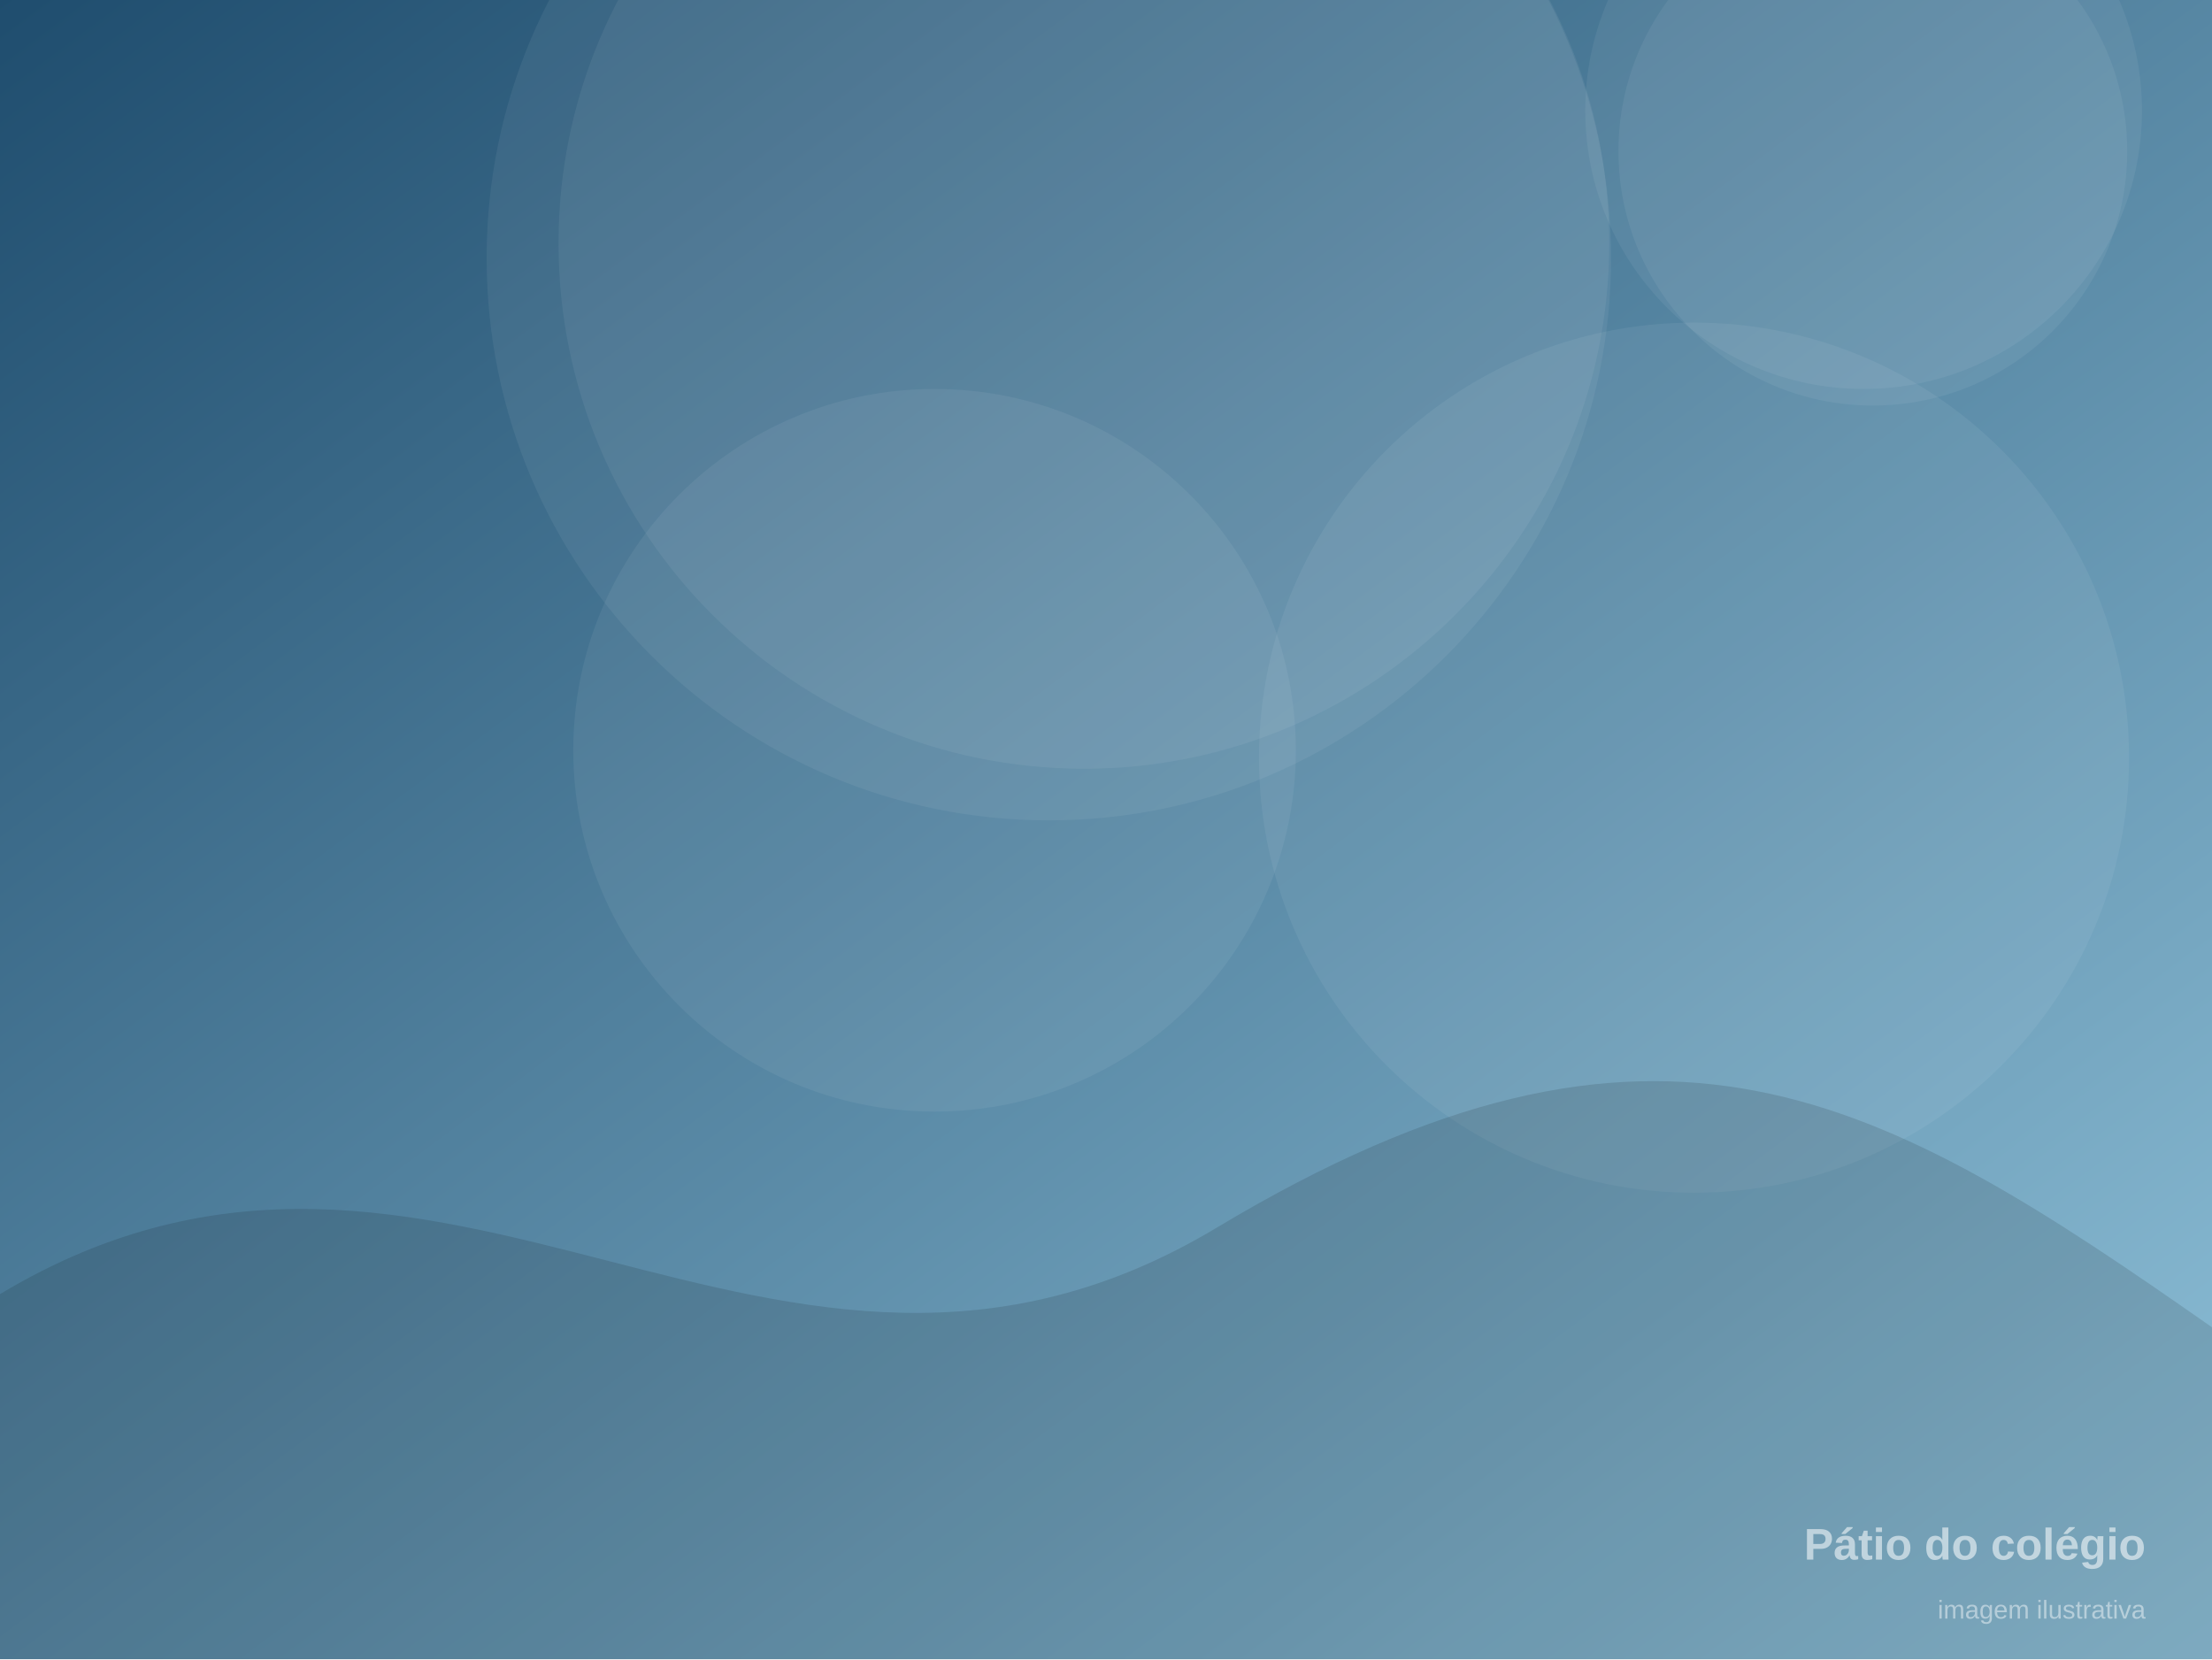
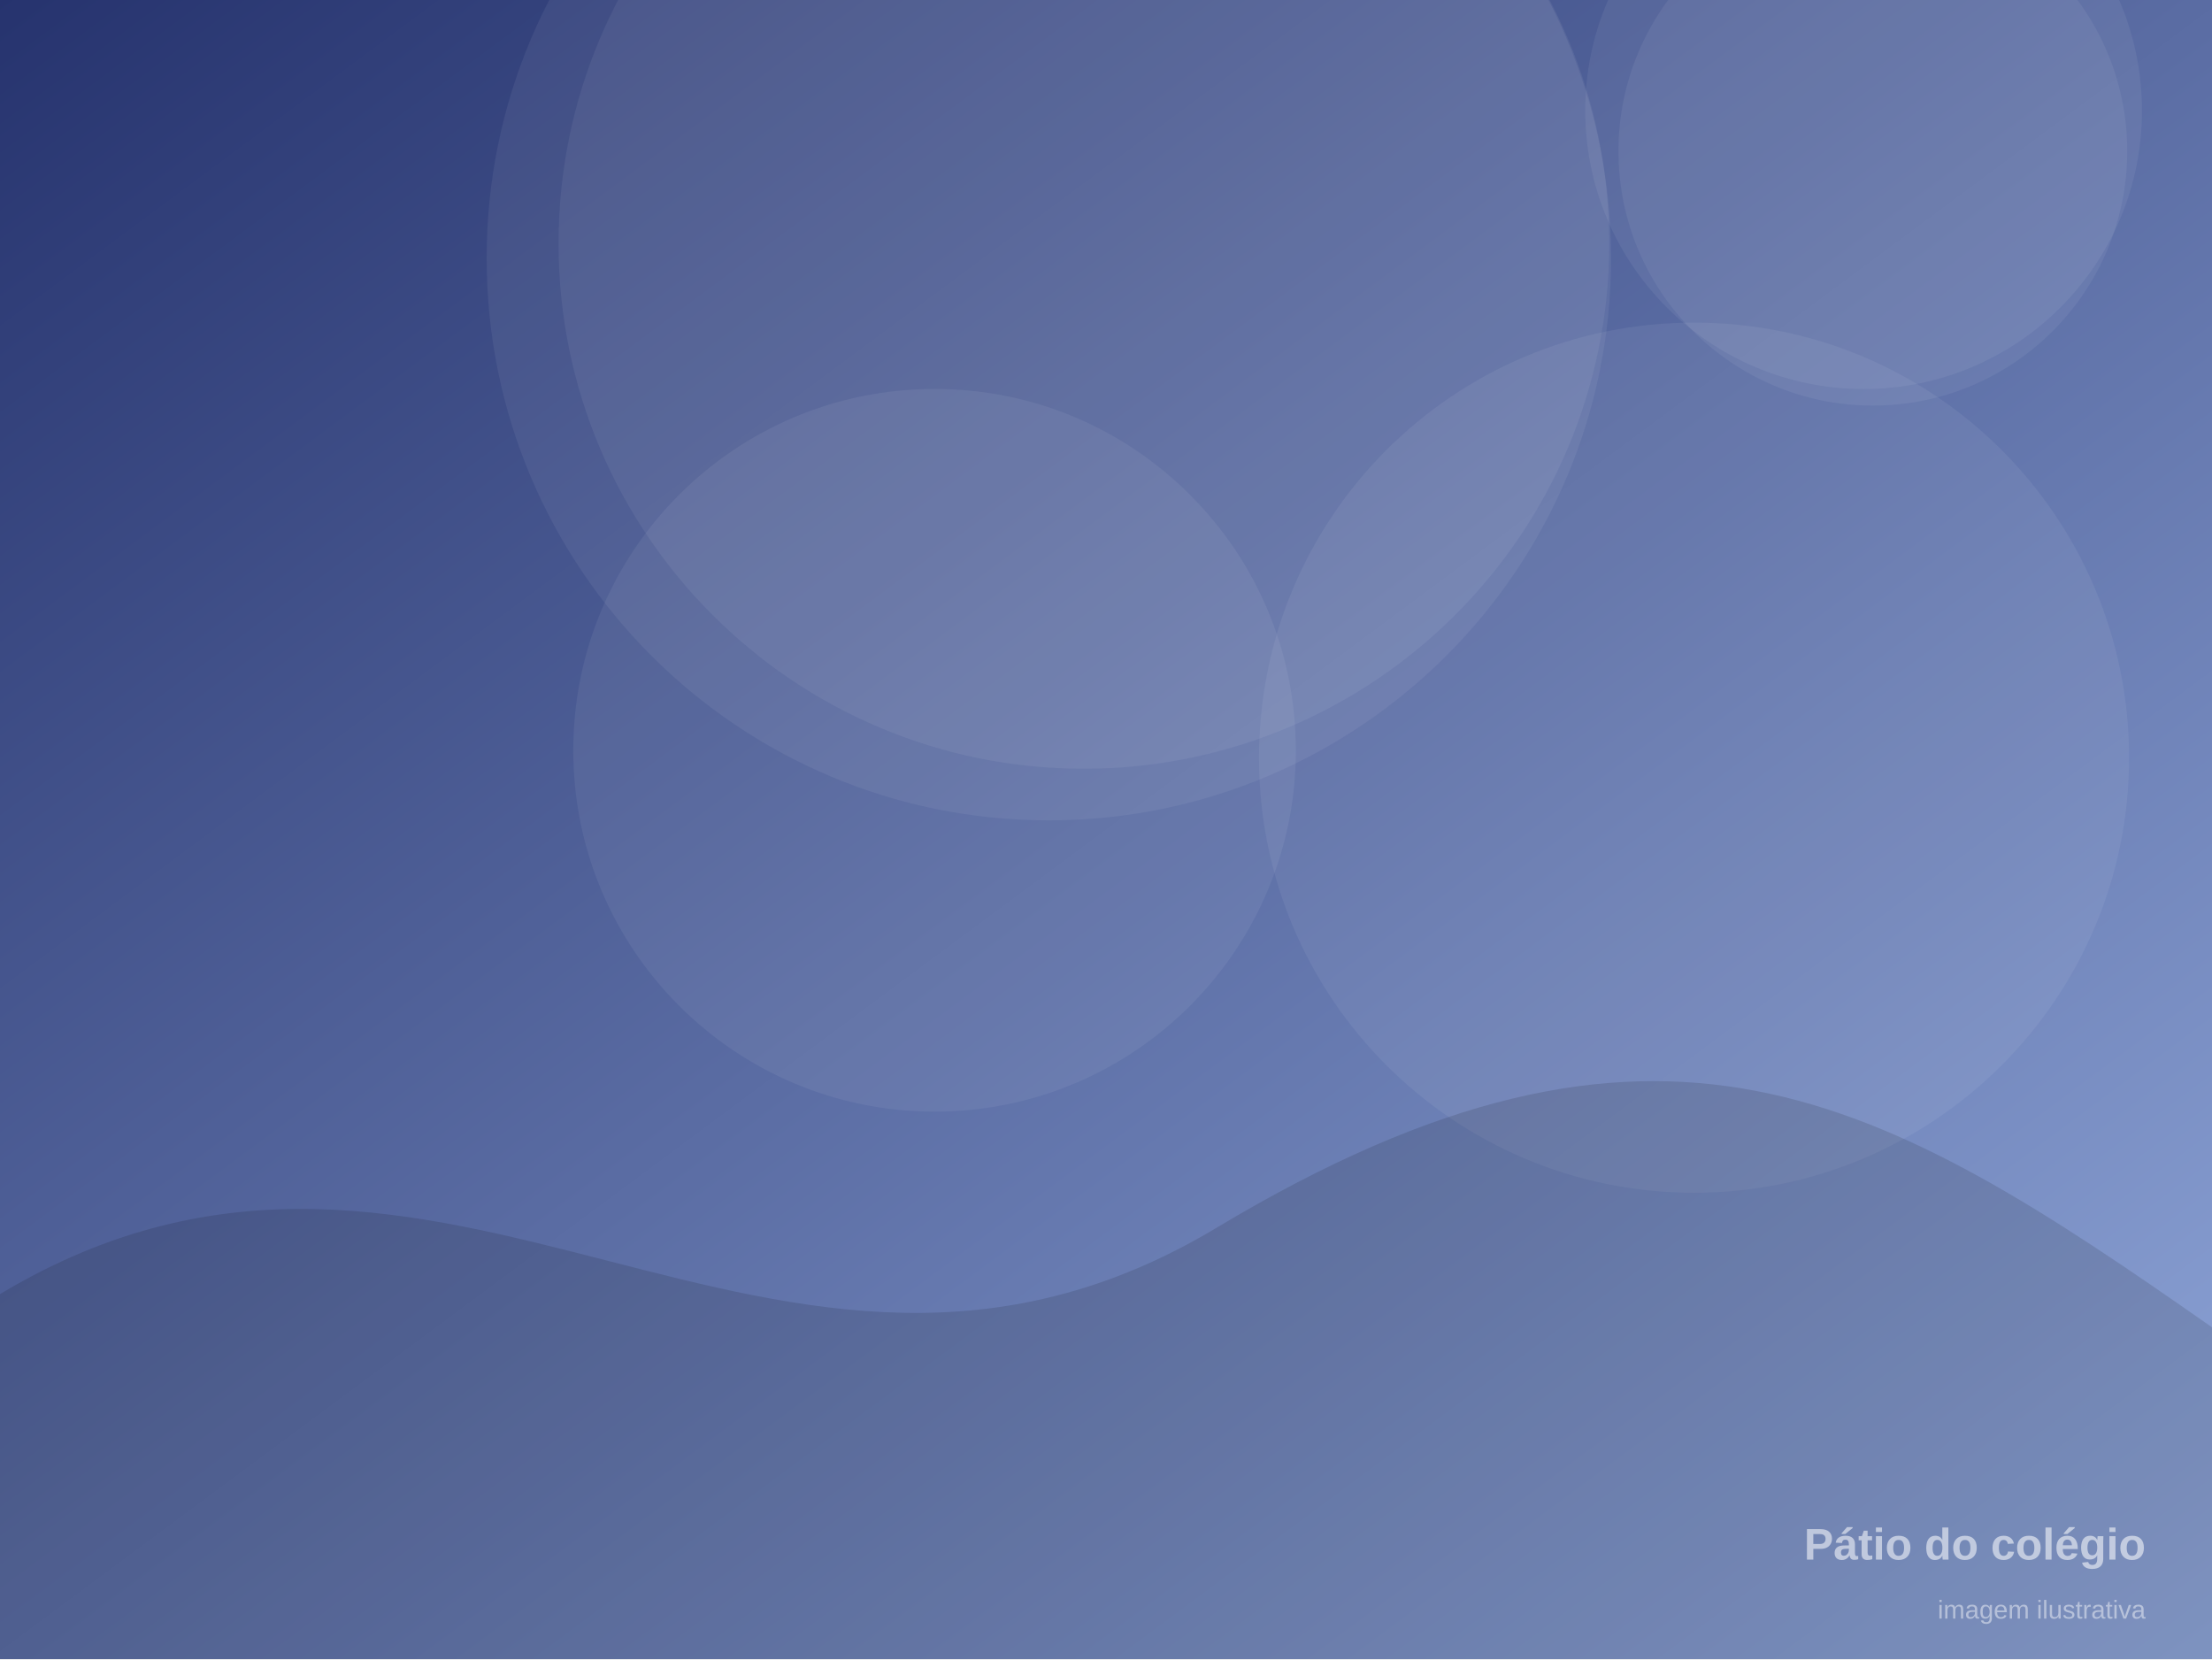
<svg xmlns="http://www.w3.org/2000/svg" width="1200" height="900" viewBox="0 0 1200 900" role="img" aria-label="Pátio do colégio">
  <defs>
    <linearGradient id="g" x1="0" y1="0" x2="1" y2="1">
-       <stop offset="0" stop-color="#1f4d6e" />
-       <stop offset="1" stop-color="#8fc1d9" />
+       <stop offset="0" stop-color="#26336e" />
+       <stop offset="1" stop-color="#8fa6d9" />
    </linearGradient>
  </defs>
  <rect width="1200" height="900" fill="url(#g)" />
  <circle cx="1011" cy="60" r="151" fill="#ffffff" opacity="0.06" />
  <circle cx="588" cy="132" r="285" fill="#ffffff" opacity="0.06" />
  <circle cx="507" cy="407" r="196" fill="#ffffff" opacity="0.06" />
  <circle cx="1016" cy="82" r="138" fill="#ffffff" opacity="0.06" />
  <circle cx="919" cy="411" r="236" fill="#ffffff" opacity="0.06" />
  <circle cx="569" cy="140" r="305" fill="#ffffff" opacity="0.06" />
  <path d="M0 702 C 240 558, 420 810, 660 666 S 1020 594, 1200 720 L 1200 900 L 0 900 Z" fill="#000" opacity="0.12" />
  <g font-family="Montserrat, Arial, sans-serif" text-anchor="end" fill="#ffffff">
    <text x="1164" y="846" font-size="24" font-weight="700" opacity="0.55">Pátio do colégio</text>
    <text x="1164" y="878" font-size="14" opacity="0.45">imagem ilustrativa</text>
  </g>
</svg>
